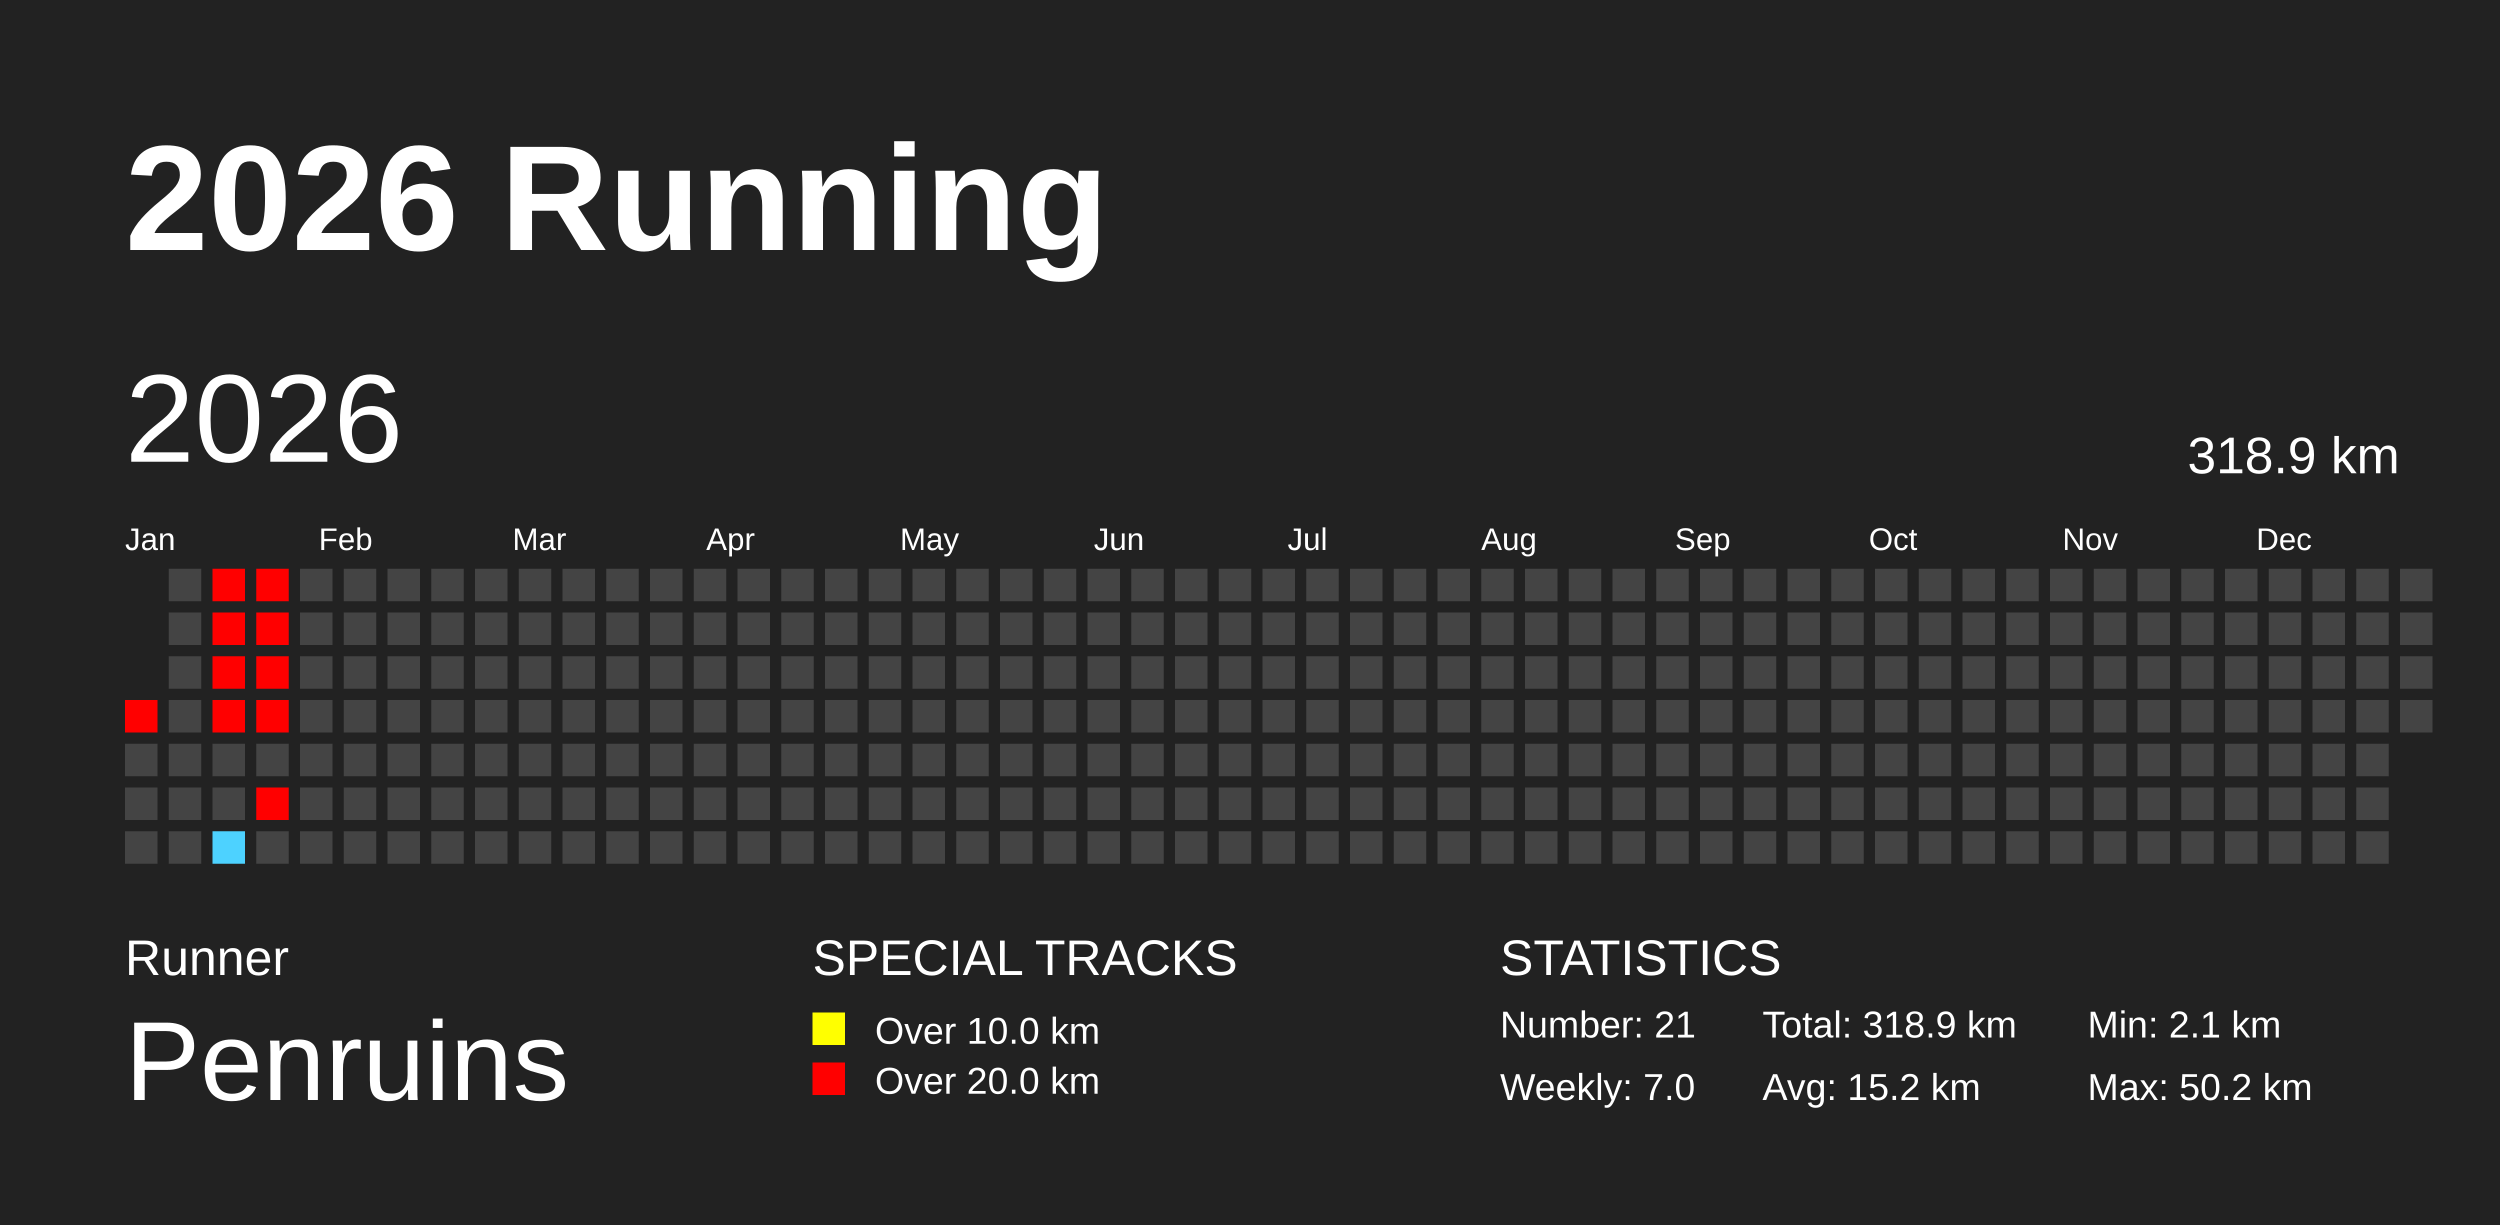
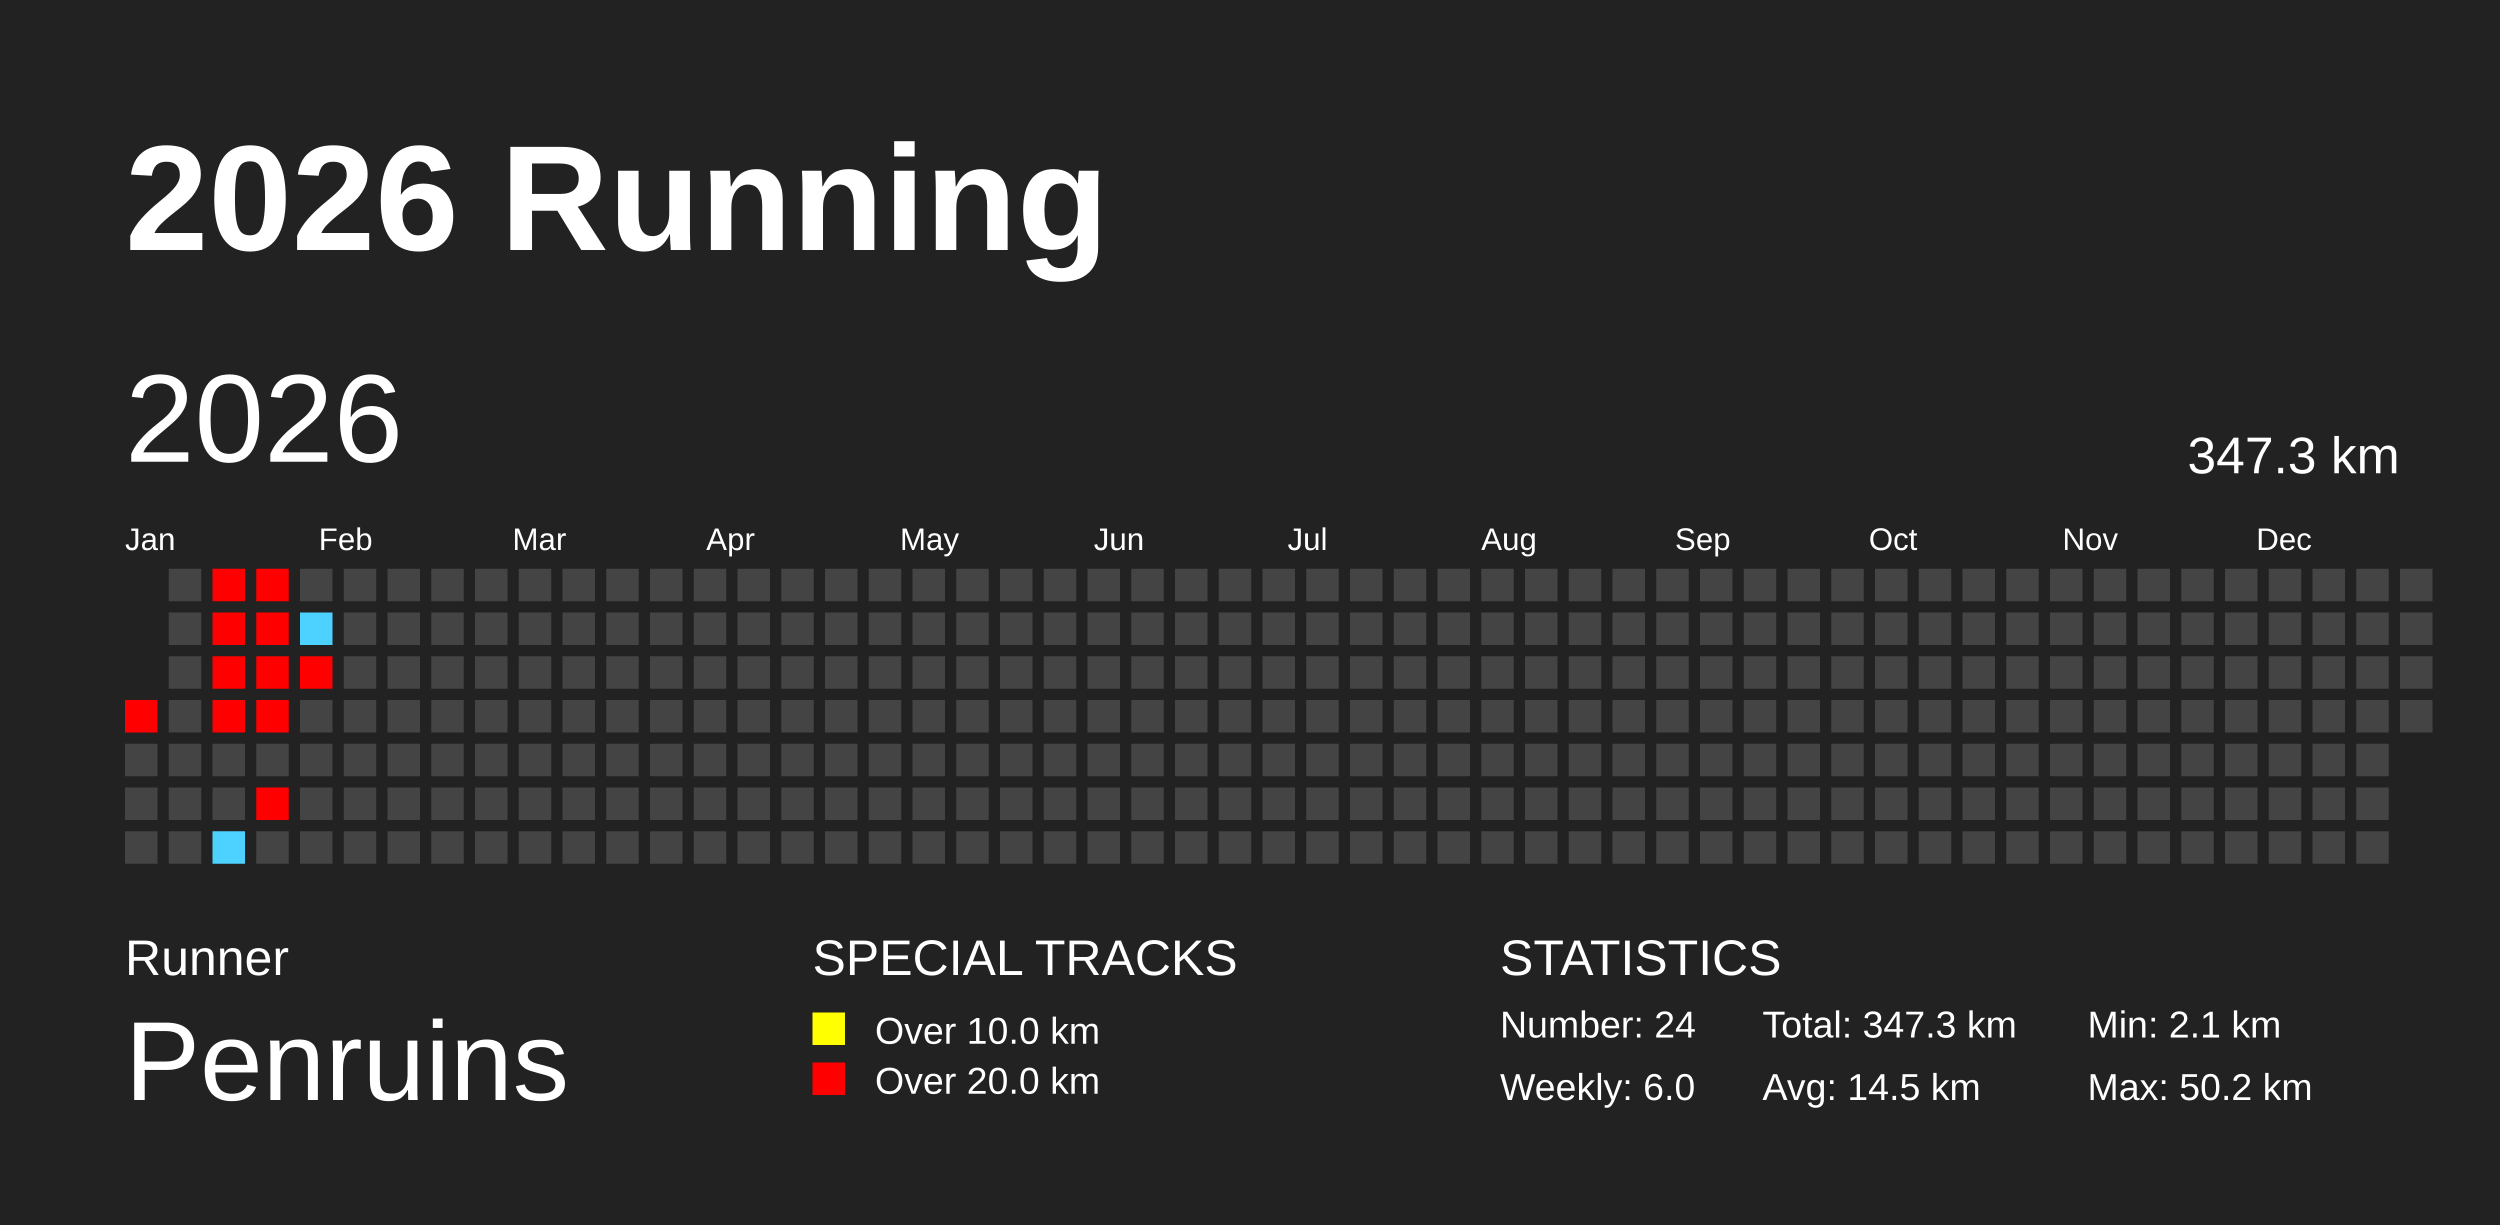
<svg xmlns="http://www.w3.org/2000/svg" baseProfile="full" height="98mm" version="1.1" viewBox="0,0,200,98" width="200mm">
  <defs />
  <rect fill="#222222" height="98" width="200" x="0" y="0" />
  <text fill="#FFFFFF" style="font-size:12px; font-family:Arial; font-weight:bold;" x="10" y="20">2026 Running</text>
  <text fill="#FFFFFF" style="font-size:4px; font-family:Arial" x="10" y="78">Runner</text>
  <text fill="#FFFFFF" style="font-size:9px; font-family:Arial" x="10" y="88">Penruins</text>
  <text fill="#FFFFFF" style="font-size:4px; font-family:Arial" x="65" y="78">SPECIAL TRACKS</text>
  <rect fill="yellow" height="2.6" width="2.6" x="65" y="81" />
  <text fill="#FFFFFF" style="font-size:3px; font-family:Arial" x="70" y="83.5">Over 10.0 km</text>
  <rect fill="red" height="2.6" width="2.6" x="65" y="85" />
  <text fill="#FFFFFF" style="font-size:3px; font-family:Arial" x="70" y="87.5">Over 20.0 km</text>
  <text fill="#FFFFFF" style="font-size:4px; font-family:Arial" x="120" y="78">STATISTICS</text>
-   <text fill="#FFFFFF" style="font-size:3px; font-family:Arial" x="120" y="83">Number: 21</text>
-   <text fill="#FFFFFF" style="font-size:3px; font-family:Arial" x="120" y="88">Weekly: 7.0</text>
-   <text fill="#FFFFFF" style="font-size:3px; font-family:Arial" x="141" y="83">Total: 318.9 km</text>
-   <text fill="#FFFFFF" style="font-size:3px; font-family:Arial" x="141" y="88">Avg: 15.2 km</text>
+   <text fill="#FFFFFF" style="font-size:3px; font-family:Arial" x="120" y="83">Number: 24</text>
+   <text fill="#FFFFFF" style="font-size:3px; font-family:Arial" x="120" y="88">Weekly: 6.0</text>
+   <text fill="#FFFFFF" style="font-size:3px; font-family:Arial" x="141" y="83">Total: 347.3 km</text>
+   <text fill="#FFFFFF" style="font-size:3px; font-family:Arial" x="141" y="88">Avg: 14.5 km</text>
  <text fill="#FFFFFF" style="font-size:3px; font-family:Arial" x="167" y="83">Min: 2.1 km</text>
  <text fill="#FFFFFF" style="font-size:3px; font-family:Arial" x="167" y="88">Max: 50.2 km</text>
  <text dominant-baseline="hanging" fill="#FFFFFF" style="font-size:10.0px; font-family:Arial;" x="10" y="30">2026</text>
-   <text dominant-baseline="hanging" fill="#FFFFFF" style="font-size:4.125px; font-family:Arial;" x="175" y="35">318.9 km</text>
+   <text dominant-baseline="hanging" fill="#FFFFFF" style="font-size:4.125px; font-family:Arial;" x="175" y="35">347.3 km</text>
  <text fill="#FFFFFF" style="font-size:2.5px; font-family:Arial" x="10.0" y="44">Jan</text>
  <text fill="#FFFFFF" style="font-size:2.5px; font-family:Arial" x="25.5" y="44">Feb</text>
  <text fill="#FFFFFF" style="font-size:2.5px; font-family:Arial" x="41.0" y="44">Mar</text>
  <text fill="#FFFFFF" style="font-size:2.5px; font-family:Arial" x="56.5" y="44">Apr</text>
  <text fill="#FFFFFF" style="font-size:2.5px; font-family:Arial" x="72.0" y="44">May</text>
  <text fill="#FFFFFF" style="font-size:2.5px; font-family:Arial" x="87.5" y="44">Jun</text>
  <text fill="#FFFFFF" style="font-size:2.5px; font-family:Arial" x="103.0" y="44">Jul</text>
  <text fill="#FFFFFF" style="font-size:2.5px; font-family:Arial" x="118.5" y="44">Aug</text>
  <text fill="#FFFFFF" style="font-size:2.5px; font-family:Arial" x="134.0" y="44">Sep</text>
  <text fill="#FFFFFF" style="font-size:2.5px; font-family:Arial" x="149.5" y="44">Oct</text>
  <text fill="#FFFFFF" style="font-size:2.5px; font-family:Arial" x="165.0" y="44">Nov</text>
  <text fill="#FFFFFF" style="font-size:2.5px; font-family:Arial" x="180.5" y="44">Dec</text>
  <rect fill="red" height="2.6" width="2.6" x="10.0" y="56.0" />
  <rect fill="#444444" height="2.6" width="2.6" x="10.0" y="59.5" />
  <rect fill="#444444" height="2.6" width="2.6" x="10.0" y="63.0" />
  <rect fill="#444444" height="2.6" width="2.6" x="10.0" y="66.5" />
  <rect fill="#444444" height="2.6" width="2.6" x="13.5" y="45.5" />
  <rect fill="#444444" height="2.6" width="2.6" x="13.5" y="49.0" />
  <rect fill="#444444" height="2.6" width="2.6" x="13.5" y="52.5" />
  <rect fill="#444444" height="2.6" width="2.6" x="13.5" y="56.0" />
  <rect fill="#444444" height="2.6" width="2.6" x="13.5" y="59.5" />
  <rect fill="#444444" height="2.6" width="2.6" x="13.5" y="63.0" />
  <rect fill="#444444" height="2.6" width="2.6" x="13.5" y="66.5" />
  <rect fill="red" height="2.6" width="2.6" x="17.0" y="45.5" />
  <rect fill="red" height="2.6" width="2.6" x="17.0" y="49.0" />
  <rect fill="red" height="2.6" width="2.6" x="17.0" y="52.5" />
  <rect fill="red" height="2.6" width="2.6" x="17.0" y="56.0" />
  <rect fill="#444444" height="2.6" width="2.6" x="17.0" y="59.5" />
  <rect fill="#444444" height="2.6" width="2.6" x="17.0" y="63.0" />
  <rect fill="#4dd2ff" height="2.6" width="2.6" x="17.0" y="66.5" />
  <rect fill="red" height="2.6" width="2.6" x="20.5" y="45.5" />
  <rect fill="red" height="2.6" width="2.6" x="20.5" y="49.0" />
  <rect fill="red" height="2.6" width="2.6" x="20.5" y="52.5" />
  <rect fill="red" height="2.6" width="2.6" x="20.5" y="56.0" />
  <rect fill="#444444" height="2.6" width="2.6" x="20.5" y="59.5" />
  <rect fill="red" height="2.6" width="2.6" x="20.5" y="63.0" />
  <rect fill="#444444" height="2.6" width="2.6" x="20.5" y="66.5" />
  <rect fill="#444444" height="2.6" width="2.6" x="24.0" y="45.5" />
-   <rect fill="#444444" height="2.6" width="2.6" x="24.0" y="49.0" />
-   <rect fill="#444444" height="2.6" width="2.6" x="24.0" y="52.5" />
+   <rect fill="#4dd2ff" height="2.6" width="2.6" x="24.0" y="49.0" />
+   <rect fill="red" height="2.6" width="2.6" x="24.0" y="52.5" />
  <rect fill="#444444" height="2.6" width="2.6" x="24.0" y="56.0" />
  <rect fill="#444444" height="2.6" width="2.6" x="24.0" y="59.5" />
  <rect fill="#444444" height="2.6" width="2.6" x="24.0" y="63.0" />
  <rect fill="#444444" height="2.6" width="2.6" x="24.0" y="66.5" />
  <rect fill="#444444" height="2.6" width="2.6" x="27.5" y="45.5" />
  <rect fill="#444444" height="2.6" width="2.6" x="27.5" y="49.0" />
  <rect fill="#444444" height="2.6" width="2.6" x="27.5" y="52.5" />
  <rect fill="#444444" height="2.6" width="2.6" x="27.5" y="56.0" />
  <rect fill="#444444" height="2.6" width="2.6" x="27.5" y="59.5" />
  <rect fill="#444444" height="2.6" width="2.6" x="27.5" y="63.0" />
  <rect fill="#444444" height="2.6" width="2.6" x="27.5" y="66.5" />
  <rect fill="#444444" height="2.6" width="2.6" x="31.0" y="45.5" />
  <rect fill="#444444" height="2.6" width="2.6" x="31.0" y="49.0" />
  <rect fill="#444444" height="2.6" width="2.6" x="31.0" y="52.5" />
  <rect fill="#444444" height="2.6" width="2.6" x="31.0" y="56.0" />
  <rect fill="#444444" height="2.6" width="2.6" x="31.0" y="59.5" />
  <rect fill="#444444" height="2.6" width="2.6" x="31.0" y="63.0" />
  <rect fill="#444444" height="2.6" width="2.6" x="31.0" y="66.5" />
  <rect fill="#444444" height="2.6" width="2.6" x="34.5" y="45.5" />
  <rect fill="#444444" height="2.6" width="2.6" x="34.5" y="49.0" />
  <rect fill="#444444" height="2.6" width="2.6" x="34.5" y="52.5" />
  <rect fill="#444444" height="2.6" width="2.6" x="34.5" y="56.0" />
  <rect fill="#444444" height="2.6" width="2.6" x="34.5" y="59.5" />
  <rect fill="#444444" height="2.6" width="2.6" x="34.5" y="63.0" />
  <rect fill="#444444" height="2.6" width="2.6" x="34.5" y="66.5" />
  <rect fill="#444444" height="2.6" width="2.6" x="38.0" y="45.5" />
  <rect fill="#444444" height="2.6" width="2.6" x="38.0" y="49.0" />
  <rect fill="#444444" height="2.6" width="2.6" x="38.0" y="52.5" />
  <rect fill="#444444" height="2.6" width="2.6" x="38.0" y="56.0" />
  <rect fill="#444444" height="2.6" width="2.6" x="38.0" y="59.5" />
  <rect fill="#444444" height="2.6" width="2.6" x="38.0" y="63.0" />
  <rect fill="#444444" height="2.6" width="2.6" x="38.0" y="66.5" />
  <rect fill="#444444" height="2.6" width="2.6" x="41.5" y="45.5" />
  <rect fill="#444444" height="2.6" width="2.6" x="41.5" y="49.0" />
  <rect fill="#444444" height="2.6" width="2.6" x="41.5" y="52.5" />
  <rect fill="#444444" height="2.6" width="2.6" x="41.5" y="56.0" />
  <rect fill="#444444" height="2.6" width="2.6" x="41.5" y="59.5" />
  <rect fill="#444444" height="2.6" width="2.6" x="41.5" y="63.0" />
  <rect fill="#444444" height="2.6" width="2.6" x="41.5" y="66.5" />
  <rect fill="#444444" height="2.6" width="2.6" x="45.0" y="45.5" />
  <rect fill="#444444" height="2.6" width="2.6" x="45.0" y="49.0" />
  <rect fill="#444444" height="2.6" width="2.6" x="45.0" y="52.5" />
  <rect fill="#444444" height="2.6" width="2.6" x="45.0" y="56.0" />
  <rect fill="#444444" height="2.6" width="2.6" x="45.0" y="59.5" />
  <rect fill="#444444" height="2.6" width="2.6" x="45.0" y="63.0" />
  <rect fill="#444444" height="2.6" width="2.6" x="45.0" y="66.5" />
  <rect fill="#444444" height="2.6" width="2.6" x="48.5" y="45.5" />
  <rect fill="#444444" height="2.6" width="2.6" x="48.5" y="49.0" />
  <rect fill="#444444" height="2.6" width="2.6" x="48.5" y="52.5" />
  <rect fill="#444444" height="2.6" width="2.6" x="48.5" y="56.0" />
  <rect fill="#444444" height="2.6" width="2.6" x="48.5" y="59.5" />
  <rect fill="#444444" height="2.6" width="2.6" x="48.5" y="63.0" />
  <rect fill="#444444" height="2.6" width="2.6" x="48.5" y="66.5" />
  <rect fill="#444444" height="2.6" width="2.6" x="52.0" y="45.5" />
  <rect fill="#444444" height="2.6" width="2.6" x="52.0" y="49.0" />
  <rect fill="#444444" height="2.6" width="2.6" x="52.0" y="52.5" />
  <rect fill="#444444" height="2.6" width="2.6" x="52.0" y="56.0" />
  <rect fill="#444444" height="2.6" width="2.6" x="52.0" y="59.5" />
  <rect fill="#444444" height="2.6" width="2.6" x="52.0" y="63.0" />
  <rect fill="#444444" height="2.6" width="2.6" x="52.0" y="66.5" />
  <rect fill="#444444" height="2.6" width="2.6" x="55.5" y="45.5" />
  <rect fill="#444444" height="2.6" width="2.6" x="55.5" y="49.0" />
  <rect fill="#444444" height="2.6" width="2.6" x="55.5" y="52.5" />
  <rect fill="#444444" height="2.6" width="2.6" x="55.5" y="56.0" />
  <rect fill="#444444" height="2.6" width="2.6" x="55.5" y="59.5" />
  <rect fill="#444444" height="2.6" width="2.6" x="55.5" y="63.0" />
  <rect fill="#444444" height="2.6" width="2.6" x="55.5" y="66.5" />
  <rect fill="#444444" height="2.6" width="2.6" x="59.0" y="45.5" />
  <rect fill="#444444" height="2.6" width="2.6" x="59.0" y="49.0" />
  <rect fill="#444444" height="2.6" width="2.6" x="59.0" y="52.5" />
  <rect fill="#444444" height="2.6" width="2.6" x="59.0" y="56.0" />
  <rect fill="#444444" height="2.6" width="2.6" x="59.0" y="59.5" />
  <rect fill="#444444" height="2.6" width="2.6" x="59.0" y="63.0" />
  <rect fill="#444444" height="2.6" width="2.6" x="59.0" y="66.5" />
  <rect fill="#444444" height="2.6" width="2.6" x="62.5" y="45.5" />
  <rect fill="#444444" height="2.6" width="2.6" x="62.5" y="49.0" />
  <rect fill="#444444" height="2.6" width="2.6" x="62.5" y="52.5" />
  <rect fill="#444444" height="2.6" width="2.6" x="62.5" y="56.0" />
  <rect fill="#444444" height="2.6" width="2.6" x="62.5" y="59.5" />
  <rect fill="#444444" height="2.6" width="2.6" x="62.5" y="63.0" />
  <rect fill="#444444" height="2.6" width="2.6" x="62.5" y="66.5" />
  <rect fill="#444444" height="2.6" width="2.6" x="66.0" y="45.5" />
  <rect fill="#444444" height="2.6" width="2.6" x="66.0" y="49.0" />
  <rect fill="#444444" height="2.6" width="2.6" x="66.0" y="52.5" />
  <rect fill="#444444" height="2.6" width="2.6" x="66.0" y="56.0" />
  <rect fill="#444444" height="2.6" width="2.6" x="66.0" y="59.5" />
  <rect fill="#444444" height="2.6" width="2.6" x="66.0" y="63.0" />
  <rect fill="#444444" height="2.6" width="2.6" x="66.0" y="66.5" />
  <rect fill="#444444" height="2.6" width="2.6" x="69.5" y="45.5" />
  <rect fill="#444444" height="2.6" width="2.6" x="69.5" y="49.0" />
  <rect fill="#444444" height="2.6" width="2.6" x="69.5" y="52.5" />
  <rect fill="#444444" height="2.6" width="2.6" x="69.5" y="56.0" />
  <rect fill="#444444" height="2.6" width="2.6" x="69.5" y="59.5" />
  <rect fill="#444444" height="2.6" width="2.6" x="69.5" y="63.0" />
  <rect fill="#444444" height="2.6" width="2.6" x="69.5" y="66.5" />
  <rect fill="#444444" height="2.6" width="2.6" x="73.0" y="45.5" />
  <rect fill="#444444" height="2.6" width="2.6" x="73.0" y="49.0" />
  <rect fill="#444444" height="2.6" width="2.6" x="73.0" y="52.5" />
  <rect fill="#444444" height="2.6" width="2.6" x="73.0" y="56.0" />
  <rect fill="#444444" height="2.6" width="2.6" x="73.0" y="59.5" />
  <rect fill="#444444" height="2.6" width="2.6" x="73.0" y="63.0" />
  <rect fill="#444444" height="2.6" width="2.6" x="73.0" y="66.5" />
  <rect fill="#444444" height="2.6" width="2.6" x="76.5" y="45.5" />
  <rect fill="#444444" height="2.6" width="2.6" x="76.5" y="49.0" />
  <rect fill="#444444" height="2.6" width="2.6" x="76.5" y="52.5" />
  <rect fill="#444444" height="2.6" width="2.6" x="76.5" y="56.0" />
  <rect fill="#444444" height="2.6" width="2.6" x="76.5" y="59.5" />
  <rect fill="#444444" height="2.6" width="2.6" x="76.5" y="63.0" />
  <rect fill="#444444" height="2.6" width="2.6" x="76.5" y="66.5" />
  <rect fill="#444444" height="2.6" width="2.6" x="80.0" y="45.5" />
  <rect fill="#444444" height="2.6" width="2.6" x="80.0" y="49.0" />
  <rect fill="#444444" height="2.6" width="2.6" x="80.0" y="52.5" />
  <rect fill="#444444" height="2.6" width="2.6" x="80.0" y="56.0" />
  <rect fill="#444444" height="2.6" width="2.6" x="80.0" y="59.5" />
  <rect fill="#444444" height="2.6" width="2.6" x="80.0" y="63.0" />
  <rect fill="#444444" height="2.6" width="2.6" x="80.0" y="66.5" />
  <rect fill="#444444" height="2.6" width="2.6" x="83.5" y="45.5" />
  <rect fill="#444444" height="2.6" width="2.6" x="83.5" y="49.0" />
  <rect fill="#444444" height="2.6" width="2.6" x="83.5" y="52.5" />
  <rect fill="#444444" height="2.6" width="2.6" x="83.5" y="56.0" />
  <rect fill="#444444" height="2.6" width="2.6" x="83.5" y="59.5" />
  <rect fill="#444444" height="2.6" width="2.6" x="83.5" y="63.0" />
  <rect fill="#444444" height="2.6" width="2.6" x="83.5" y="66.5" />
  <rect fill="#444444" height="2.6" width="2.6" x="87.0" y="45.5" />
  <rect fill="#444444" height="2.6" width="2.6" x="87.0" y="49.0" />
  <rect fill="#444444" height="2.6" width="2.6" x="87.0" y="52.5" />
  <rect fill="#444444" height="2.6" width="2.6" x="87.0" y="56.0" />
  <rect fill="#444444" height="2.6" width="2.6" x="87.0" y="59.5" />
  <rect fill="#444444" height="2.6" width="2.6" x="87.0" y="63.0" />
  <rect fill="#444444" height="2.6" width="2.6" x="87.0" y="66.5" />
  <rect fill="#444444" height="2.6" width="2.6" x="90.5" y="45.5" />
  <rect fill="#444444" height="2.6" width="2.6" x="90.5" y="49.0" />
  <rect fill="#444444" height="2.6" width="2.6" x="90.5" y="52.5" />
  <rect fill="#444444" height="2.6" width="2.6" x="90.5" y="56.0" />
  <rect fill="#444444" height="2.6" width="2.6" x="90.5" y="59.5" />
  <rect fill="#444444" height="2.6" width="2.6" x="90.5" y="63.0" />
  <rect fill="#444444" height="2.6" width="2.6" x="90.5" y="66.5" />
  <rect fill="#444444" height="2.6" width="2.6" x="94.0" y="45.5" />
  <rect fill="#444444" height="2.6" width="2.6" x="94.0" y="49.0" />
  <rect fill="#444444" height="2.6" width="2.6" x="94.0" y="52.5" />
  <rect fill="#444444" height="2.6" width="2.6" x="94.0" y="56.0" />
  <rect fill="#444444" height="2.6" width="2.6" x="94.0" y="59.5" />
  <rect fill="#444444" height="2.6" width="2.6" x="94.0" y="63.0" />
  <rect fill="#444444" height="2.6" width="2.6" x="94.0" y="66.5" />
  <rect fill="#444444" height="2.6" width="2.6" x="97.5" y="45.5" />
  <rect fill="#444444" height="2.6" width="2.6" x="97.5" y="49.0" />
  <rect fill="#444444" height="2.6" width="2.6" x="97.5" y="52.5" />
  <rect fill="#444444" height="2.6" width="2.6" x="97.5" y="56.0" />
  <rect fill="#444444" height="2.6" width="2.6" x="97.5" y="59.5" />
  <rect fill="#444444" height="2.6" width="2.6" x="97.5" y="63.0" />
  <rect fill="#444444" height="2.6" width="2.6" x="97.5" y="66.5" />
  <rect fill="#444444" height="2.6" width="2.6" x="101.0" y="45.5" />
  <rect fill="#444444" height="2.6" width="2.6" x="101.0" y="49.0" />
  <rect fill="#444444" height="2.6" width="2.6" x="101.0" y="52.5" />
  <rect fill="#444444" height="2.6" width="2.6" x="101.0" y="56.0" />
  <rect fill="#444444" height="2.6" width="2.6" x="101.0" y="59.5" />
  <rect fill="#444444" height="2.6" width="2.6" x="101.0" y="63.0" />
  <rect fill="#444444" height="2.6" width="2.6" x="101.0" y="66.5" />
  <rect fill="#444444" height="2.6" width="2.6" x="104.5" y="45.5" />
  <rect fill="#444444" height="2.6" width="2.6" x="104.5" y="49.0" />
  <rect fill="#444444" height="2.6" width="2.6" x="104.5" y="52.5" />
  <rect fill="#444444" height="2.6" width="2.6" x="104.5" y="56.0" />
  <rect fill="#444444" height="2.6" width="2.6" x="104.5" y="59.5" />
  <rect fill="#444444" height="2.6" width="2.6" x="104.5" y="63.0" />
  <rect fill="#444444" height="2.6" width="2.6" x="104.5" y="66.5" />
  <rect fill="#444444" height="2.6" width="2.6" x="108.0" y="45.5" />
  <rect fill="#444444" height="2.6" width="2.6" x="108.0" y="49.0" />
  <rect fill="#444444" height="2.6" width="2.6" x="108.0" y="52.5" />
  <rect fill="#444444" height="2.6" width="2.6" x="108.0" y="56.0" />
  <rect fill="#444444" height="2.6" width="2.6" x="108.0" y="59.5" />
  <rect fill="#444444" height="2.6" width="2.6" x="108.0" y="63.0" />
  <rect fill="#444444" height="2.6" width="2.6" x="108.0" y="66.5" />
  <rect fill="#444444" height="2.6" width="2.6" x="111.5" y="45.5" />
  <rect fill="#444444" height="2.6" width="2.6" x="111.5" y="49.0" />
  <rect fill="#444444" height="2.6" width="2.6" x="111.5" y="52.5" />
  <rect fill="#444444" height="2.6" width="2.6" x="111.5" y="56.0" />
  <rect fill="#444444" height="2.6" width="2.6" x="111.5" y="59.5" />
  <rect fill="#444444" height="2.6" width="2.6" x="111.5" y="63.0" />
  <rect fill="#444444" height="2.6" width="2.6" x="111.5" y="66.5" />
  <rect fill="#444444" height="2.6" width="2.6" x="115.0" y="45.5" />
  <rect fill="#444444" height="2.6" width="2.6" x="115.0" y="49.0" />
  <rect fill="#444444" height="2.6" width="2.6" x="115.0" y="52.5" />
  <rect fill="#444444" height="2.6" width="2.6" x="115.0" y="56.0" />
  <rect fill="#444444" height="2.6" width="2.6" x="115.0" y="59.5" />
  <rect fill="#444444" height="2.6" width="2.6" x="115.0" y="63.0" />
  <rect fill="#444444" height="2.6" width="2.6" x="115.0" y="66.5" />
  <rect fill="#444444" height="2.6" width="2.6" x="118.5" y="45.5" />
  <rect fill="#444444" height="2.6" width="2.6" x="118.5" y="49.0" />
  <rect fill="#444444" height="2.6" width="2.6" x="118.5" y="52.5" />
  <rect fill="#444444" height="2.6" width="2.6" x="118.5" y="56.0" />
  <rect fill="#444444" height="2.6" width="2.6" x="118.5" y="59.5" />
  <rect fill="#444444" height="2.6" width="2.6" x="118.5" y="63.0" />
  <rect fill="#444444" height="2.6" width="2.6" x="118.5" y="66.5" />
  <rect fill="#444444" height="2.6" width="2.6" x="122.0" y="45.5" />
  <rect fill="#444444" height="2.6" width="2.6" x="122.0" y="49.0" />
  <rect fill="#444444" height="2.6" width="2.6" x="122.0" y="52.5" />
  <rect fill="#444444" height="2.6" width="2.6" x="122.0" y="56.0" />
  <rect fill="#444444" height="2.6" width="2.6" x="122.0" y="59.5" />
  <rect fill="#444444" height="2.6" width="2.6" x="122.0" y="63.0" />
  <rect fill="#444444" height="2.6" width="2.6" x="122.0" y="66.5" />
  <rect fill="#444444" height="2.6" width="2.6" x="125.5" y="45.5" />
  <rect fill="#444444" height="2.6" width="2.6" x="125.5" y="49.0" />
  <rect fill="#444444" height="2.6" width="2.6" x="125.5" y="52.5" />
  <rect fill="#444444" height="2.6" width="2.6" x="125.5" y="56.0" />
  <rect fill="#444444" height="2.6" width="2.6" x="125.5" y="59.5" />
  <rect fill="#444444" height="2.6" width="2.6" x="125.5" y="63.0" />
  <rect fill="#444444" height="2.6" width="2.6" x="125.5" y="66.5" />
  <rect fill="#444444" height="2.6" width="2.6" x="129.0" y="45.5" />
  <rect fill="#444444" height="2.6" width="2.6" x="129.0" y="49.0" />
  <rect fill="#444444" height="2.6" width="2.6" x="129.0" y="52.5" />
  <rect fill="#444444" height="2.6" width="2.6" x="129.0" y="56.0" />
  <rect fill="#444444" height="2.6" width="2.6" x="129.0" y="59.5" />
  <rect fill="#444444" height="2.6" width="2.6" x="129.0" y="63.0" />
  <rect fill="#444444" height="2.6" width="2.6" x="129.0" y="66.5" />
  <rect fill="#444444" height="2.6" width="2.6" x="132.5" y="45.5" />
  <rect fill="#444444" height="2.6" width="2.6" x="132.5" y="49.0" />
  <rect fill="#444444" height="2.6" width="2.6" x="132.5" y="52.5" />
  <rect fill="#444444" height="2.6" width="2.6" x="132.5" y="56.0" />
  <rect fill="#444444" height="2.6" width="2.6" x="132.5" y="59.5" />
  <rect fill="#444444" height="2.6" width="2.6" x="132.5" y="63.0" />
  <rect fill="#444444" height="2.6" width="2.6" x="132.5" y="66.5" />
  <rect fill="#444444" height="2.6" width="2.6" x="136.0" y="45.5" />
  <rect fill="#444444" height="2.6" width="2.6" x="136.0" y="49.0" />
  <rect fill="#444444" height="2.6" width="2.6" x="136.0" y="52.5" />
  <rect fill="#444444" height="2.6" width="2.6" x="136.0" y="56.0" />
  <rect fill="#444444" height="2.6" width="2.6" x="136.0" y="59.5" />
  <rect fill="#444444" height="2.6" width="2.6" x="136.0" y="63.0" />
  <rect fill="#444444" height="2.6" width="2.6" x="136.0" y="66.5" />
  <rect fill="#444444" height="2.6" width="2.6" x="139.5" y="45.5" />
  <rect fill="#444444" height="2.6" width="2.6" x="139.5" y="49.0" />
  <rect fill="#444444" height="2.6" width="2.6" x="139.5" y="52.5" />
  <rect fill="#444444" height="2.6" width="2.6" x="139.5" y="56.0" />
  <rect fill="#444444" height="2.6" width="2.6" x="139.5" y="59.5" />
  <rect fill="#444444" height="2.6" width="2.6" x="139.5" y="63.0" />
  <rect fill="#444444" height="2.6" width="2.6" x="139.5" y="66.5" />
  <rect fill="#444444" height="2.6" width="2.6" x="143.0" y="45.5" />
  <rect fill="#444444" height="2.6" width="2.6" x="143.0" y="49.0" />
  <rect fill="#444444" height="2.6" width="2.6" x="143.0" y="52.5" />
  <rect fill="#444444" height="2.6" width="2.6" x="143.0" y="56.0" />
  <rect fill="#444444" height="2.6" width="2.6" x="143.0" y="59.5" />
  <rect fill="#444444" height="2.6" width="2.6" x="143.0" y="63.0" />
  <rect fill="#444444" height="2.6" width="2.6" x="143.0" y="66.5" />
  <rect fill="#444444" height="2.6" width="2.6" x="146.5" y="45.5" />
  <rect fill="#444444" height="2.6" width="2.6" x="146.5" y="49.0" />
  <rect fill="#444444" height="2.6" width="2.6" x="146.5" y="52.5" />
  <rect fill="#444444" height="2.6" width="2.6" x="146.5" y="56.0" />
  <rect fill="#444444" height="2.6" width="2.6" x="146.5" y="59.5" />
  <rect fill="#444444" height="2.6" width="2.6" x="146.5" y="63.0" />
  <rect fill="#444444" height="2.6" width="2.6" x="146.5" y="66.5" />
  <rect fill="#444444" height="2.6" width="2.6" x="150.0" y="45.5" />
  <rect fill="#444444" height="2.6" width="2.6" x="150.0" y="49.0" />
  <rect fill="#444444" height="2.6" width="2.6" x="150.0" y="52.5" />
  <rect fill="#444444" height="2.6" width="2.6" x="150.0" y="56.0" />
  <rect fill="#444444" height="2.6" width="2.6" x="150.0" y="59.5" />
  <rect fill="#444444" height="2.6" width="2.6" x="150.0" y="63.0" />
  <rect fill="#444444" height="2.6" width="2.6" x="150.0" y="66.5" />
  <rect fill="#444444" height="2.6" width="2.6" x="153.5" y="45.5" />
  <rect fill="#444444" height="2.6" width="2.6" x="153.5" y="49.0" />
  <rect fill="#444444" height="2.6" width="2.6" x="153.5" y="52.5" />
  <rect fill="#444444" height="2.6" width="2.6" x="153.5" y="56.0" />
  <rect fill="#444444" height="2.6" width="2.6" x="153.5" y="59.5" />
  <rect fill="#444444" height="2.6" width="2.6" x="153.5" y="63.0" />
  <rect fill="#444444" height="2.6" width="2.6" x="153.5" y="66.5" />
  <rect fill="#444444" height="2.6" width="2.6" x="157.0" y="45.5" />
  <rect fill="#444444" height="2.6" width="2.6" x="157.0" y="49.0" />
  <rect fill="#444444" height="2.6" width="2.6" x="157.0" y="52.5" />
  <rect fill="#444444" height="2.6" width="2.6" x="157.0" y="56.0" />
  <rect fill="#444444" height="2.6" width="2.6" x="157.0" y="59.5" />
  <rect fill="#444444" height="2.6" width="2.6" x="157.0" y="63.0" />
  <rect fill="#444444" height="2.6" width="2.6" x="157.0" y="66.5" />
  <rect fill="#444444" height="2.6" width="2.6" x="160.5" y="45.5" />
  <rect fill="#444444" height="2.6" width="2.6" x="160.5" y="49.0" />
  <rect fill="#444444" height="2.6" width="2.6" x="160.5" y="52.5" />
  <rect fill="#444444" height="2.6" width="2.6" x="160.5" y="56.0" />
  <rect fill="#444444" height="2.6" width="2.6" x="160.5" y="59.5" />
  <rect fill="#444444" height="2.6" width="2.6" x="160.5" y="63.0" />
  <rect fill="#444444" height="2.6" width="2.6" x="160.5" y="66.5" />
  <rect fill="#444444" height="2.6" width="2.6" x="164.0" y="45.5" />
  <rect fill="#444444" height="2.6" width="2.6" x="164.0" y="49.0" />
  <rect fill="#444444" height="2.6" width="2.6" x="164.0" y="52.5" />
  <rect fill="#444444" height="2.6" width="2.6" x="164.0" y="56.0" />
  <rect fill="#444444" height="2.6" width="2.6" x="164.0" y="59.5" />
  <rect fill="#444444" height="2.6" width="2.6" x="164.0" y="63.0" />
  <rect fill="#444444" height="2.6" width="2.6" x="164.0" y="66.5" />
  <rect fill="#444444" height="2.6" width="2.6" x="167.5" y="45.5" />
  <rect fill="#444444" height="2.6" width="2.6" x="167.5" y="49.0" />
  <rect fill="#444444" height="2.6" width="2.6" x="167.5" y="52.5" />
  <rect fill="#444444" height="2.6" width="2.6" x="167.5" y="56.0" />
  <rect fill="#444444" height="2.6" width="2.6" x="167.5" y="59.5" />
  <rect fill="#444444" height="2.6" width="2.6" x="167.5" y="63.0" />
  <rect fill="#444444" height="2.6" width="2.6" x="167.5" y="66.5" />
  <rect fill="#444444" height="2.6" width="2.6" x="171.0" y="45.5" />
  <rect fill="#444444" height="2.6" width="2.6" x="171.0" y="49.0" />
  <rect fill="#444444" height="2.6" width="2.6" x="171.0" y="52.5" />
  <rect fill="#444444" height="2.6" width="2.6" x="171.0" y="56.0" />
  <rect fill="#444444" height="2.6" width="2.6" x="171.0" y="59.5" />
  <rect fill="#444444" height="2.6" width="2.6" x="171.0" y="63.0" />
  <rect fill="#444444" height="2.6" width="2.6" x="171.0" y="66.5" />
  <rect fill="#444444" height="2.6" width="2.6" x="174.5" y="45.5" />
  <rect fill="#444444" height="2.6" width="2.6" x="174.5" y="49.0" />
  <rect fill="#444444" height="2.6" width="2.6" x="174.5" y="52.5" />
  <rect fill="#444444" height="2.6" width="2.6" x="174.5" y="56.0" />
  <rect fill="#444444" height="2.6" width="2.6" x="174.5" y="59.5" />
  <rect fill="#444444" height="2.6" width="2.6" x="174.5" y="63.0" />
  <rect fill="#444444" height="2.6" width="2.6" x="174.5" y="66.5" />
  <rect fill="#444444" height="2.6" width="2.6" x="178.0" y="45.5" />
  <rect fill="#444444" height="2.6" width="2.6" x="178.0" y="49.0" />
  <rect fill="#444444" height="2.6" width="2.6" x="178.0" y="52.5" />
  <rect fill="#444444" height="2.6" width="2.6" x="178.0" y="56.0" />
  <rect fill="#444444" height="2.6" width="2.6" x="178.0" y="59.5" />
  <rect fill="#444444" height="2.6" width="2.6" x="178.0" y="63.0" />
  <rect fill="#444444" height="2.6" width="2.6" x="178.0" y="66.5" />
  <rect fill="#444444" height="2.6" width="2.6" x="181.5" y="45.5" />
  <rect fill="#444444" height="2.6" width="2.6" x="181.5" y="49.0" />
  <rect fill="#444444" height="2.6" width="2.6" x="181.5" y="52.5" />
  <rect fill="#444444" height="2.6" width="2.6" x="181.5" y="56.0" />
  <rect fill="#444444" height="2.6" width="2.6" x="181.5" y="59.5" />
  <rect fill="#444444" height="2.6" width="2.6" x="181.5" y="63.0" />
  <rect fill="#444444" height="2.6" width="2.6" x="181.5" y="66.5" />
  <rect fill="#444444" height="2.6" width="2.6" x="185.0" y="45.5" />
  <rect fill="#444444" height="2.6" width="2.6" x="185.0" y="49.0" />
  <rect fill="#444444" height="2.6" width="2.6" x="185.0" y="52.5" />
  <rect fill="#444444" height="2.6" width="2.6" x="185.0" y="56.0" />
  <rect fill="#444444" height="2.6" width="2.6" x="185.0" y="59.5" />
  <rect fill="#444444" height="2.6" width="2.6" x="185.0" y="63.0" />
  <rect fill="#444444" height="2.6" width="2.6" x="185.0" y="66.5" />
  <rect fill="#444444" height="2.6" width="2.6" x="188.5" y="45.5" />
  <rect fill="#444444" height="2.6" width="2.6" x="188.5" y="49.0" />
  <rect fill="#444444" height="2.6" width="2.6" x="188.5" y="52.5" />
  <rect fill="#444444" height="2.6" width="2.6" x="188.5" y="56.0" />
  <rect fill="#444444" height="2.6" width="2.6" x="188.5" y="59.5" />
  <rect fill="#444444" height="2.6" width="2.6" x="188.5" y="63.0" />
  <rect fill="#444444" height="2.6" width="2.6" x="188.5" y="66.5" />
  <rect fill="#444444" height="2.6" width="2.6" x="192.0" y="45.5" />
  <rect fill="#444444" height="2.6" width="2.6" x="192.0" y="49.0" />
  <rect fill="#444444" height="2.6" width="2.6" x="192.0" y="52.5" />
  <rect fill="#444444" height="2.6" width="2.6" x="192.0" y="56.0" />
</svg>
